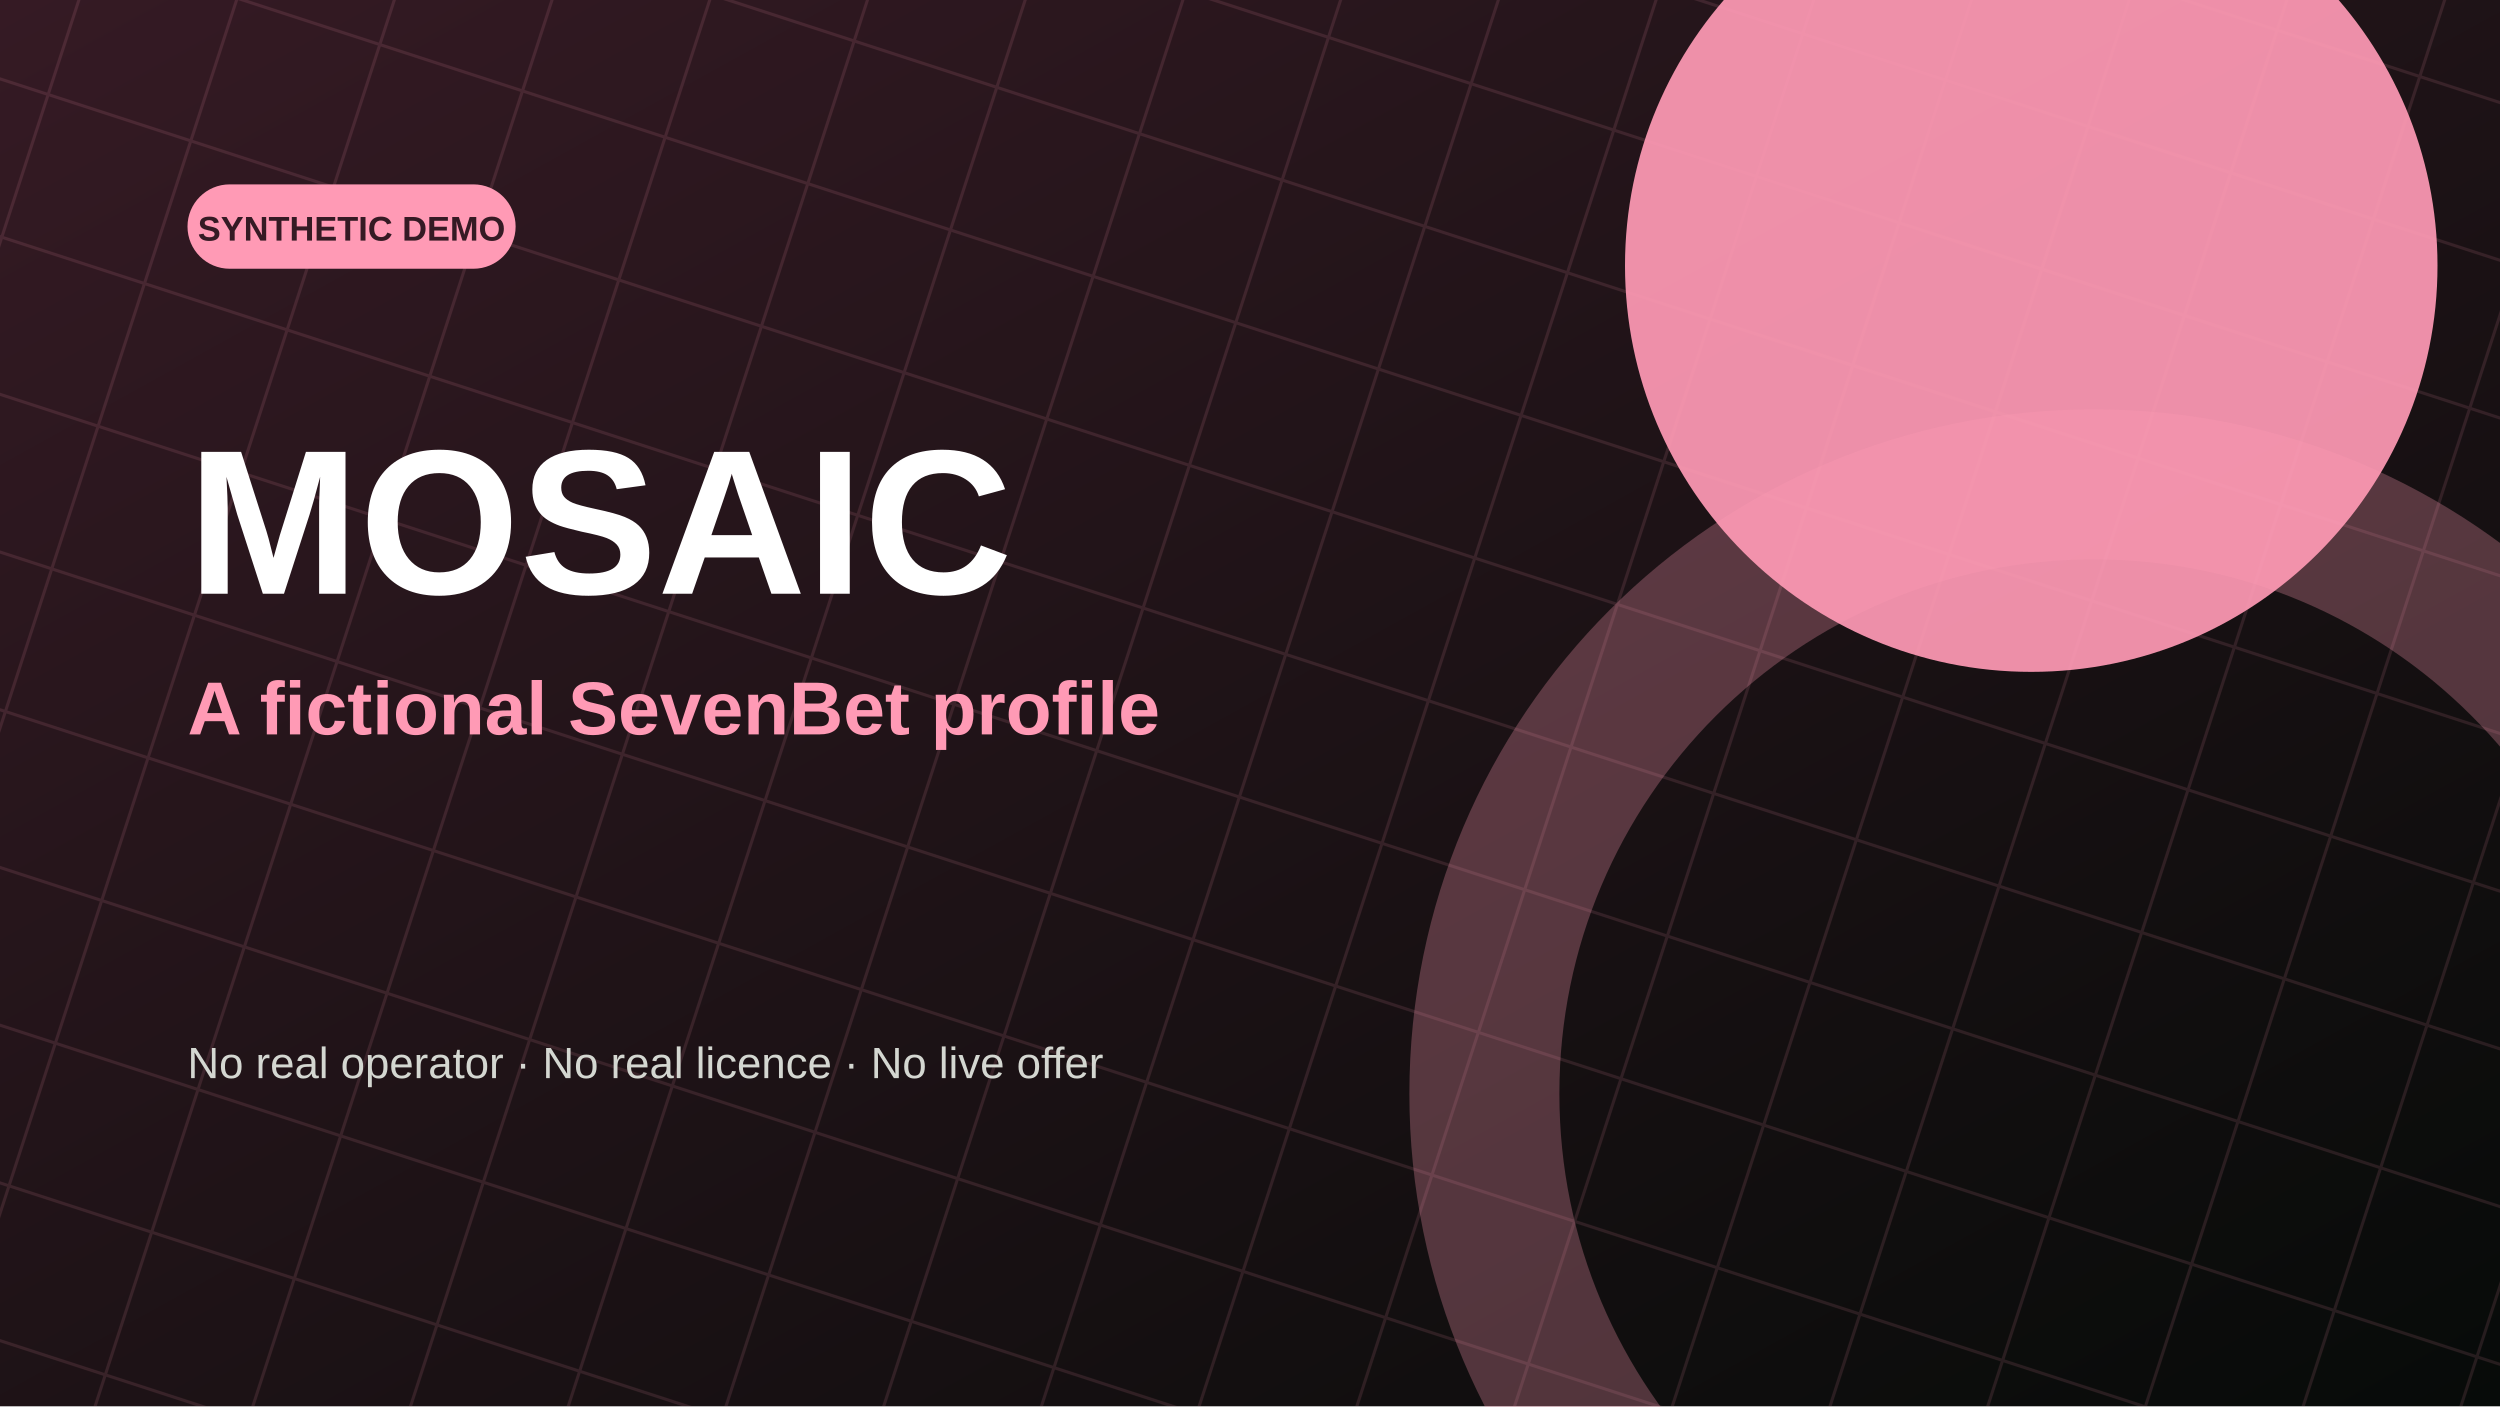
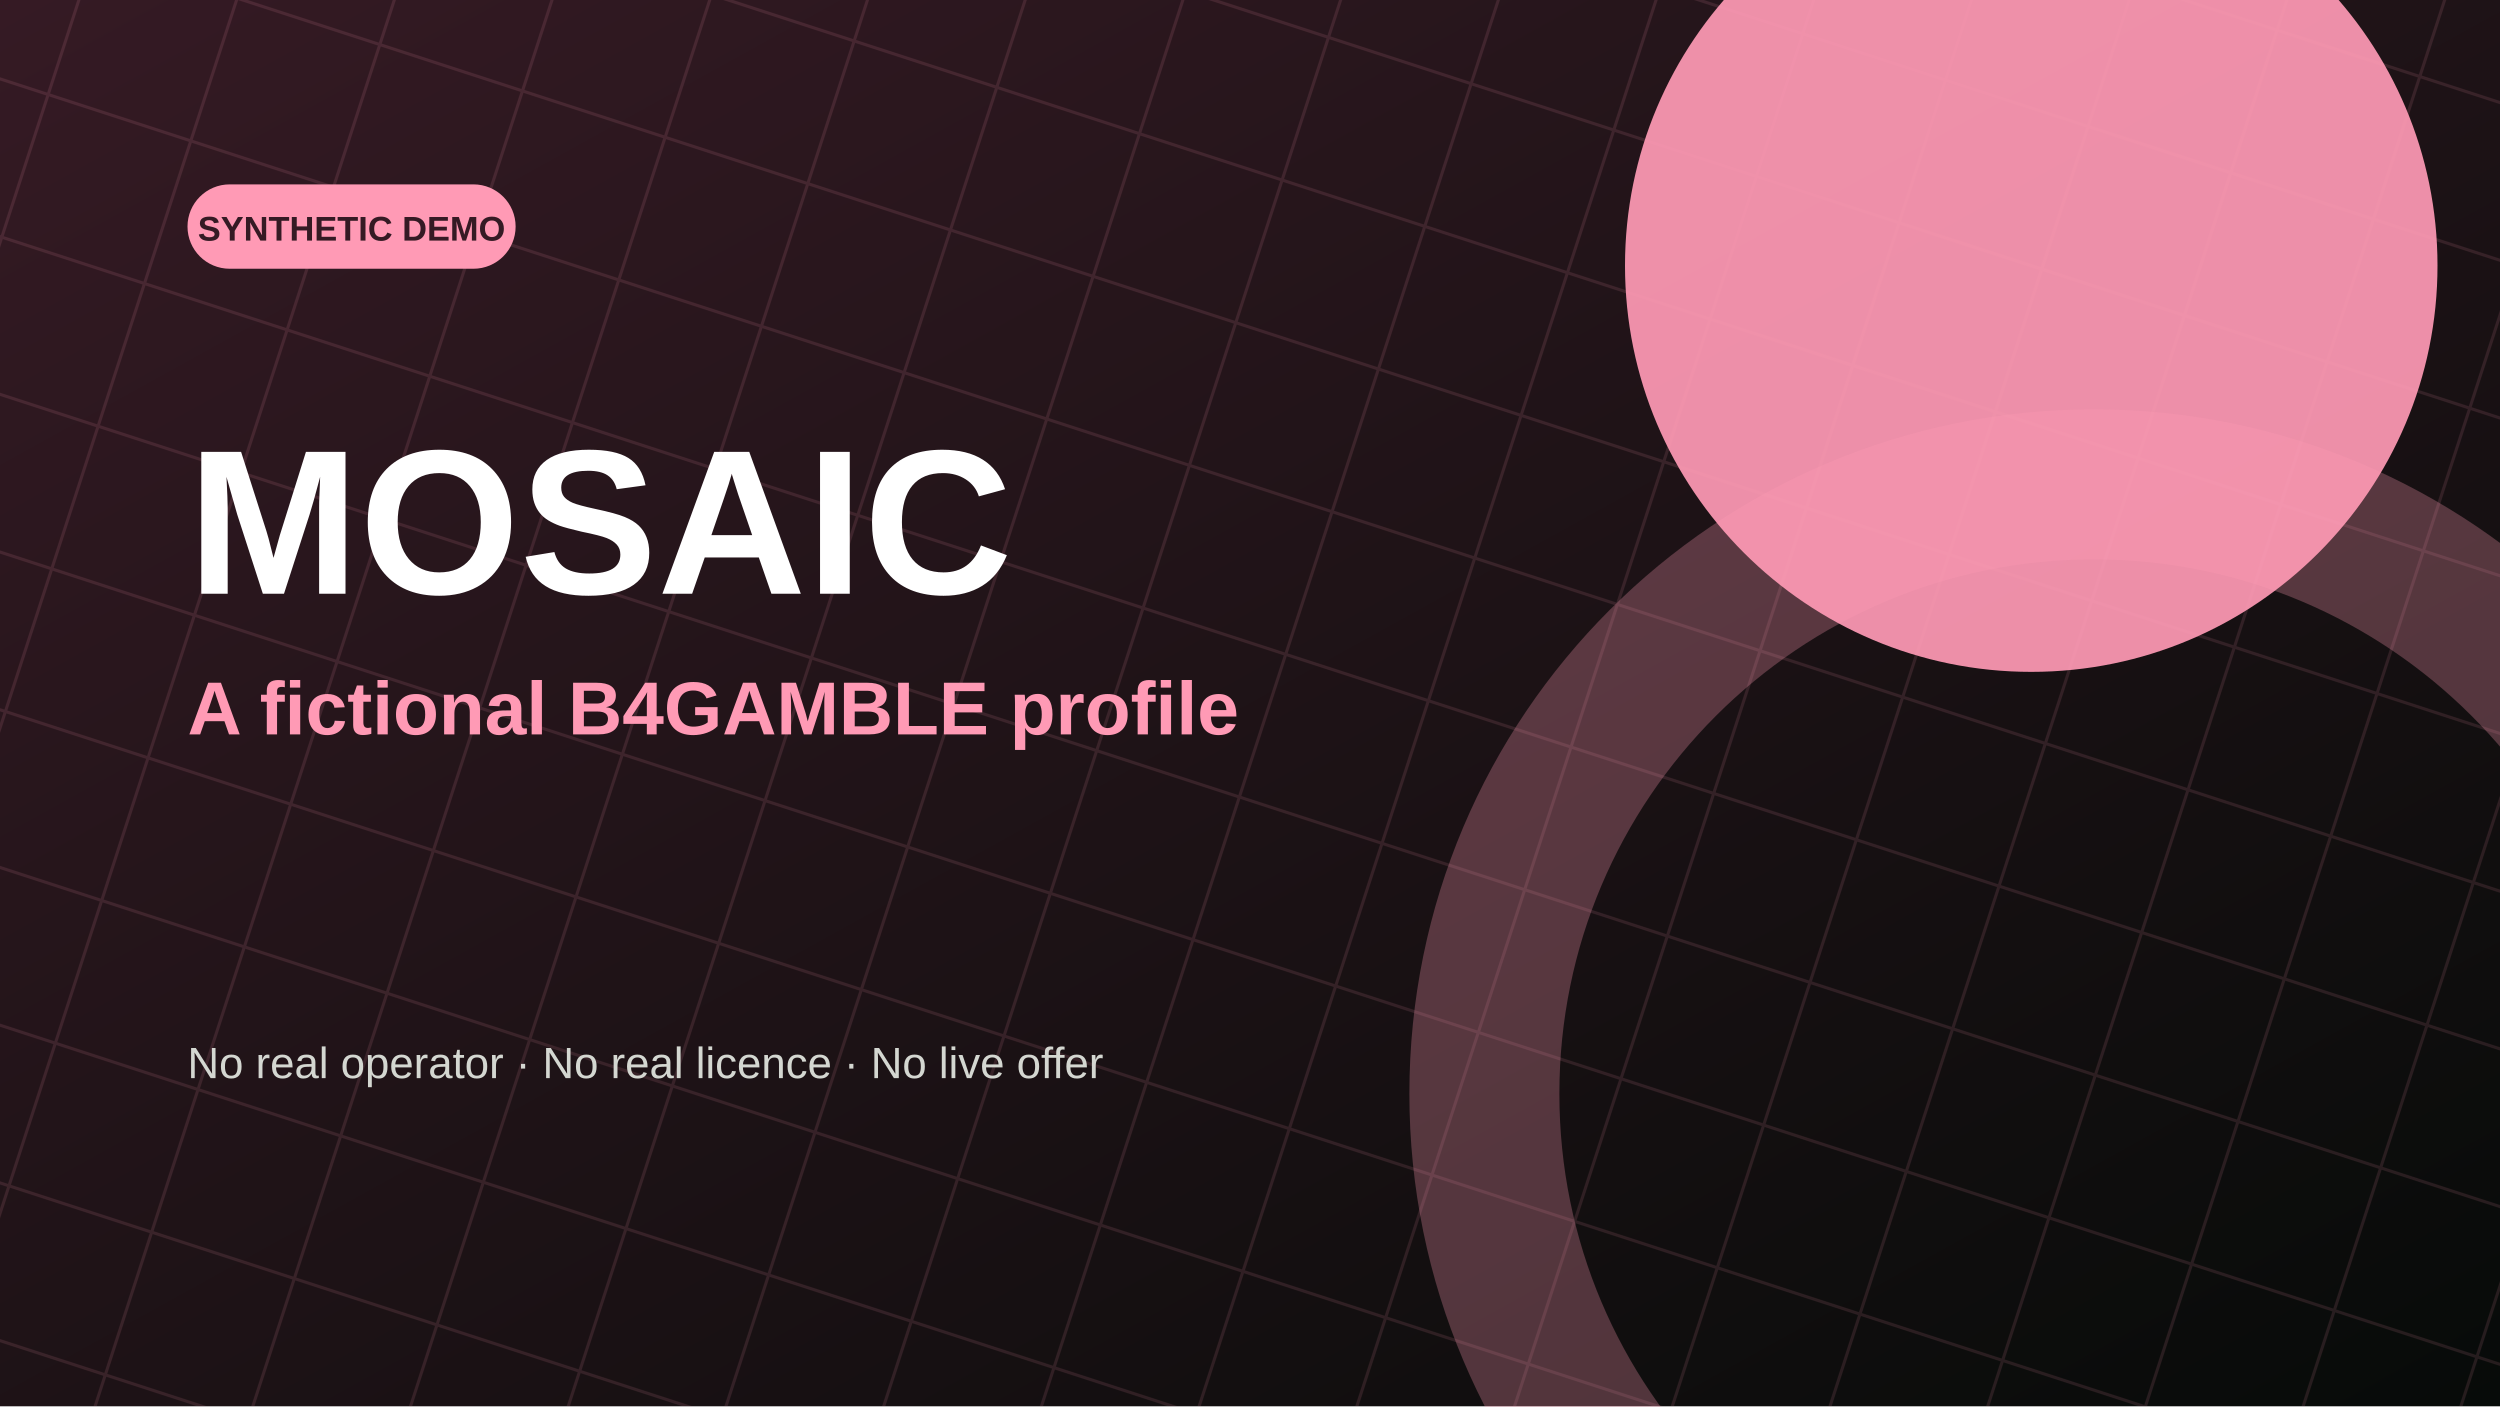
<svg xmlns="http://www.w3.org/2000/svg" width="1600" height="900" viewBox="0 0 1600 900" role="img" aria-labelledby="title">
  <defs>
    <linearGradient id="g" x1="0" y1="0" x2="1" y2="1">
      <stop stop-color="#351a24" />
      <stop offset="1" stop-color="#070b09" />
    </linearGradient>
    <pattern id="p" width="96" height="96" patternUnits="userSpaceOnUse" patternTransform="rotate(18)">
      <path d="M0 48h96M48 0v96" stroke="#ff9ab5" stroke-opacity=".12" stroke-width="2" />
    </pattern>
  </defs>
  <rect width="1600" height="900" fill="url(#g)" />
  <rect width="1600" height="900" fill="url(#p)" />
  <circle cx="1300" cy="170" r="260" fill="#ff9ab5" fill-opacity=".92" />
  <circle cx="1340" cy="700" r="390" fill="none" stroke="#ff9ab5" stroke-opacity=".28" stroke-width="96" />
  <rect x="120" y="118" width="210" height="54" rx="27" fill="#ff9ab5" />
  <text x="225" y="154" text-anchor="middle" font-family="Arial,sans-serif" font-size="22" font-weight="900" fill="#351a24">SYNTHETIC DEMO</text>
  <text x="120" y="380" font-family="Arial,sans-serif" font-size="132" font-weight="900" fill="#fff">MOSAIC</text>
-   <text x="120" y="470" font-family="Arial,sans-serif" font-size="48" font-weight="700" fill="#ff9ab5">A fictional SevenBet profile</text>
+   <text x="120" y="470" font-family="Arial,sans-serif" font-size="48" font-weight="700" fill="#ff9ab5">A fictional B4GAMBLE profile</text>
  <text x="120" y="690" font-family="Arial,sans-serif" font-size="28" fill="#d4d7d1">No real operator · No real licence · No live offer</text>
</svg>
